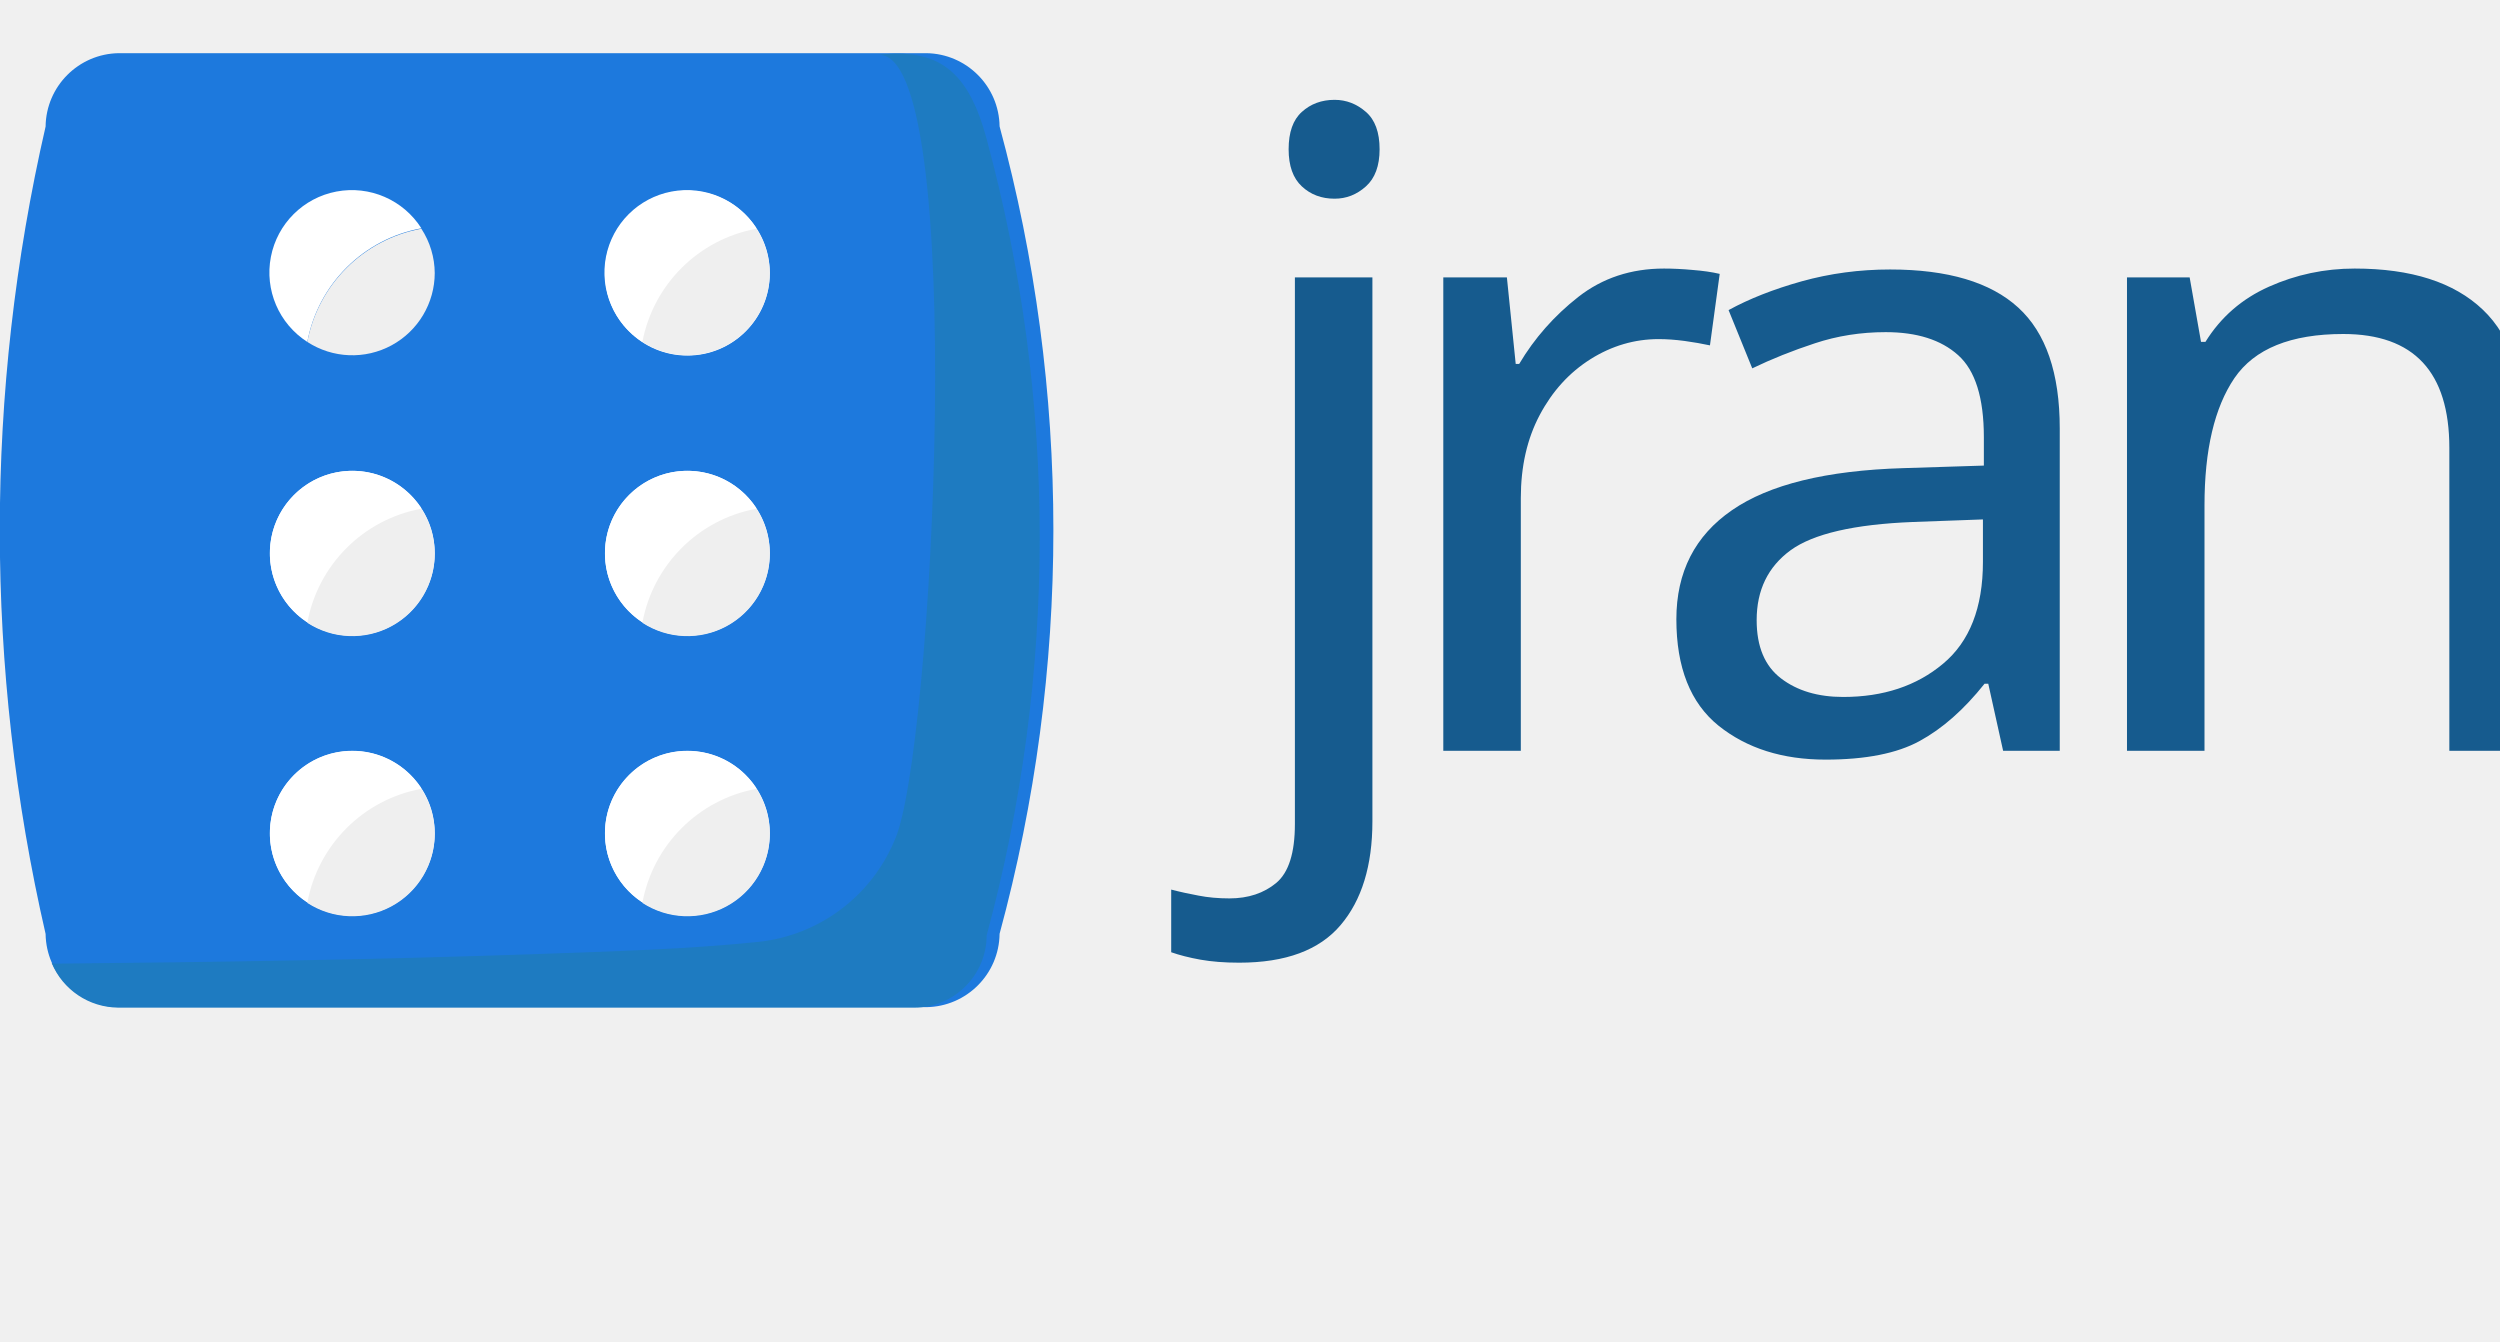
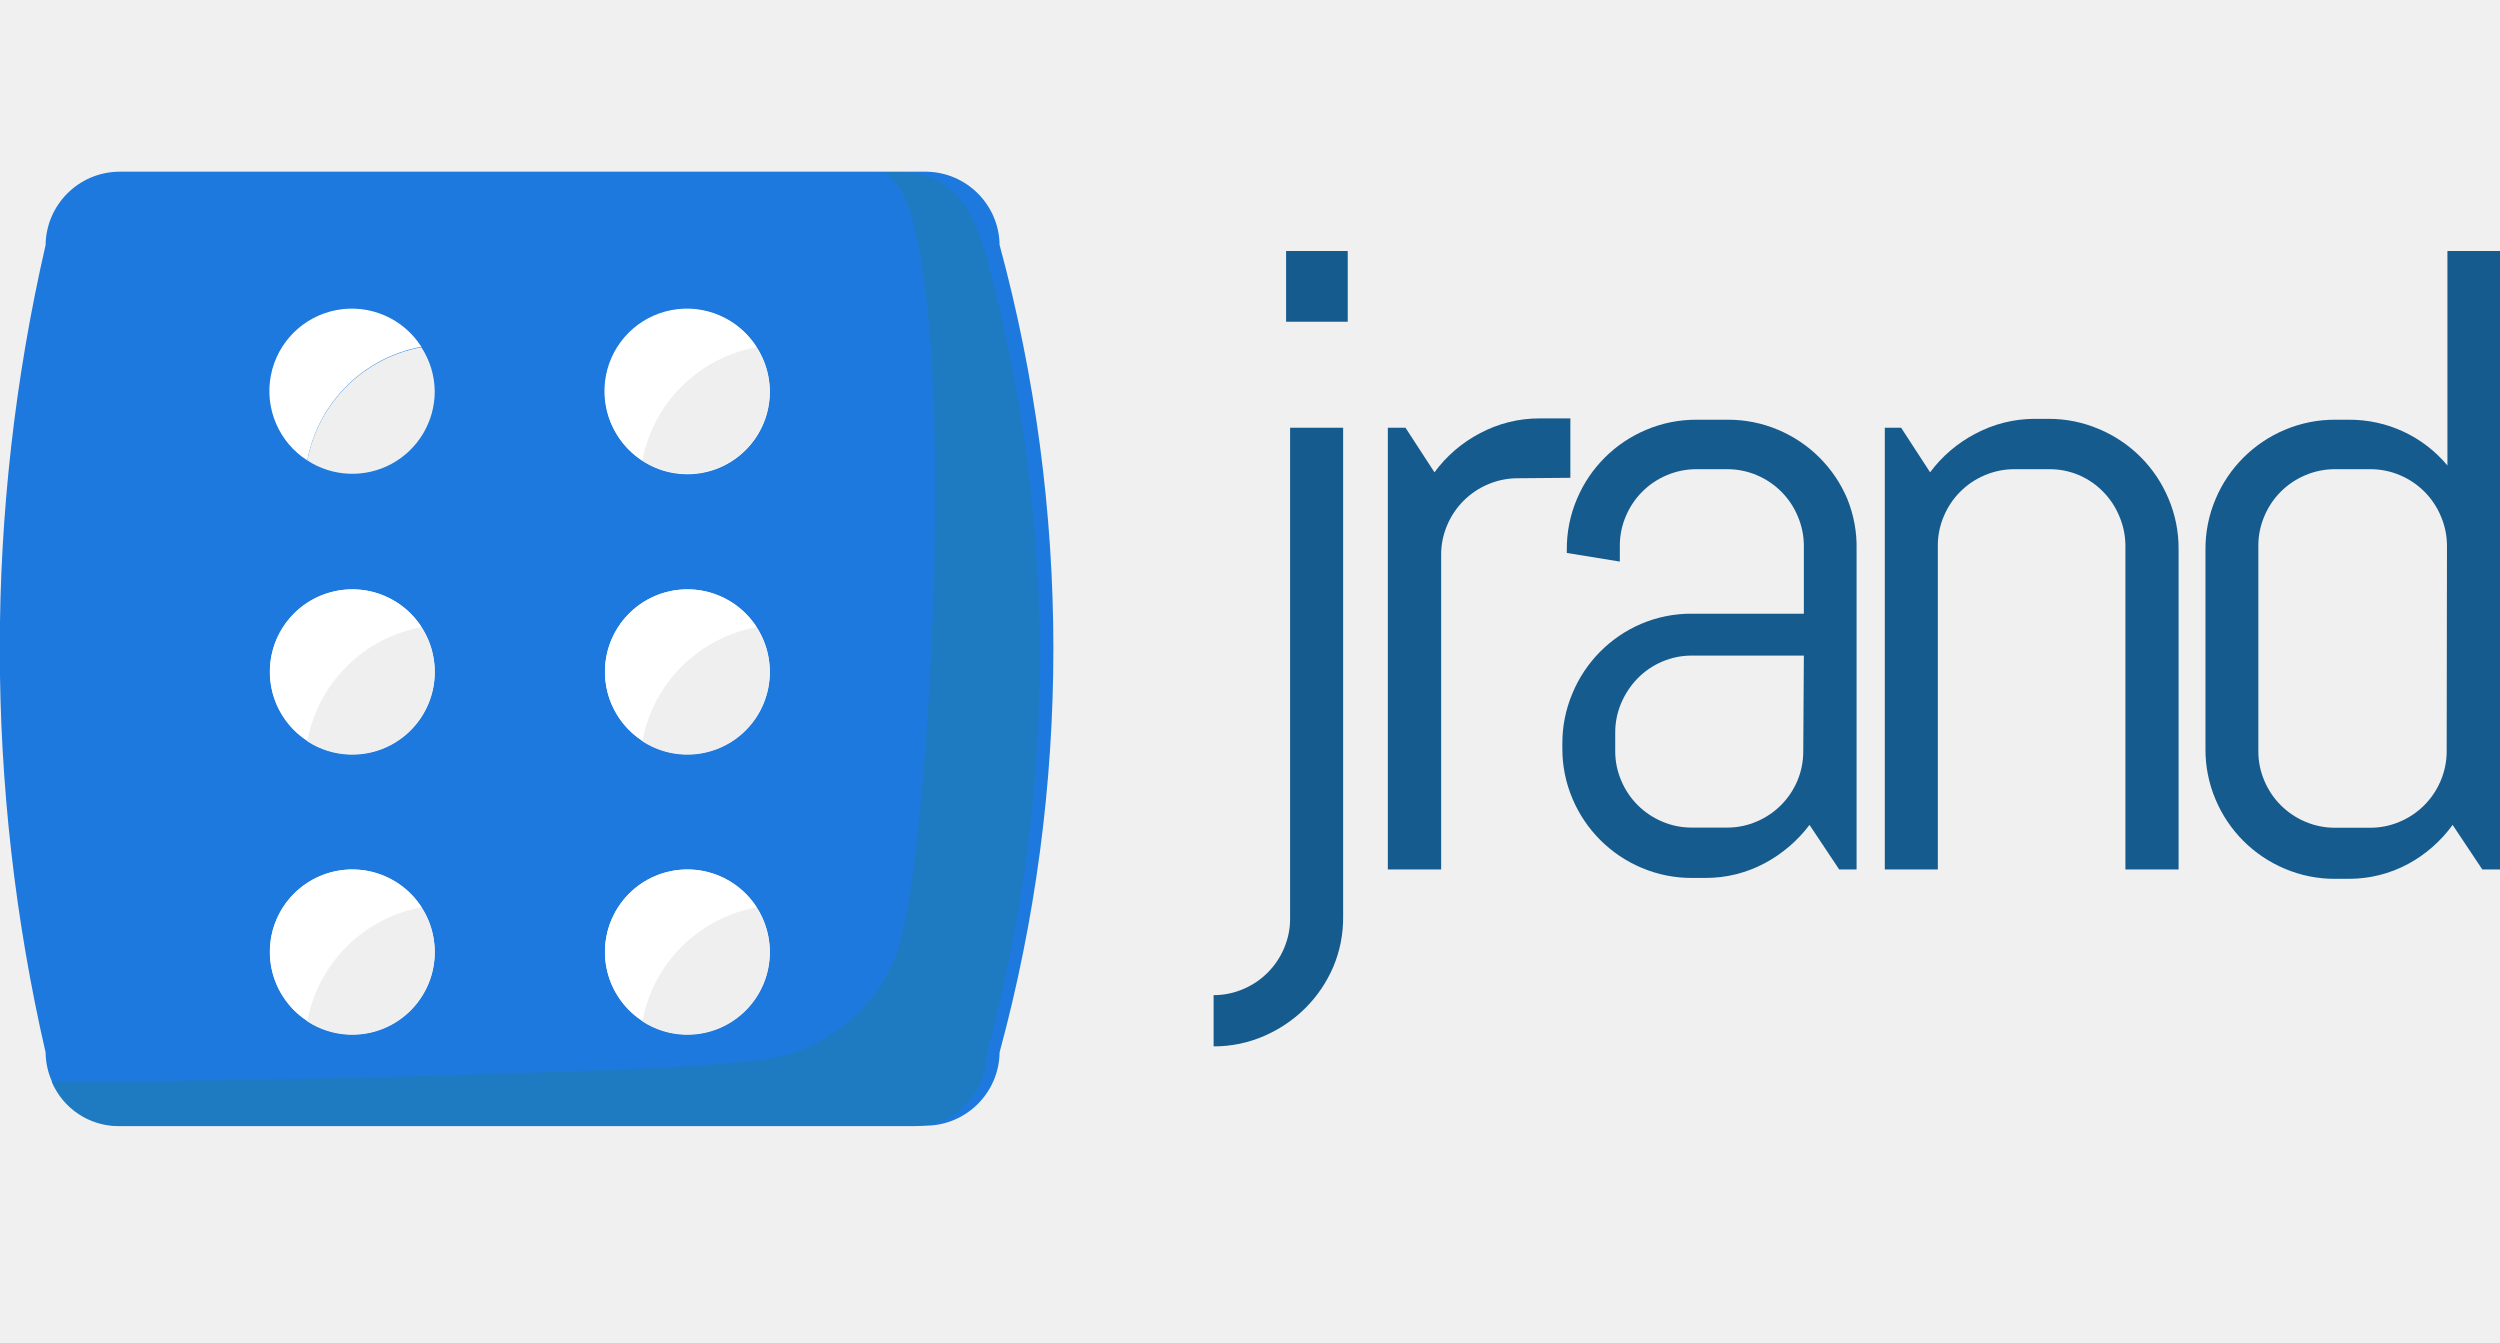
- <svg xmlns="http://www.w3.org/2000/svg" id="Layer_1" data-name="Layer 1" width="168.32" height="90.29" viewBox="0 0 168.32 90.29">
-   <defs>
-     <style>.cls-1{font-size:59.47px;fill:#165b8e;font-family:Abel-Regular, Abel;letter-spacing:-0.09em;}.cls-2{fill:#1d79dd;}.cls-3{fill:#fff;}.cls-4{fill:#efefef;}.cls-5{fill:#1e7bc1;}.cls-6{fill:none;}</style>
-   </defs>
-   <text y="-7.98" />
-   <text class="cls-1" transform="translate(82.12 50.55)">jrand</text>
-   <path class="cls-2" d="M62.37,75.79H8a5,5,0,0,1-4.93-4.93,121.3,121.3,0,0,1,0-54.36A5,5,0,0,1,8,11.56H62.37a5,5,0,0,1,4.93,4.93,103.79,103.79,0,0,1,0,54.36A5,5,0,0,1,62.37,75.79Z" transform="translate(0 -7.98)" />
-   <circle class="cls-3" cx="23.72" cy="37.25" r="5.55" />
-   <circle class="cls-3" cx="23.72" cy="56.1" r="5.55" />
-   <circle class="cls-3" cx="46.28" cy="56.1" r="5.55" />
-   <circle class="cls-3" cx="46.28" cy="37.25" r="5.55" />
-   <circle class="cls-3" cx="46.28" cy="18.39" r="5.55" />
-   <path class="cls-3" d="M28.37,23.35A5.55,5.55,0,1,0,20.69,31,9.57,9.57,0,0,1,28.37,23.35Z" transform="translate(0 -7.98)" />
-   <path class="cls-4" d="M29.27,26.38a5.52,5.52,0,0,0-.9-3A9.57,9.57,0,0,0,20.69,31a5.55,5.55,0,0,0,8.58-4.65Z" transform="translate(0 -7.98)" />
-   <path class="cls-3" d="M50.93,23.35A5.55,5.55,0,1,0,43.25,31,9.57,9.57,0,0,1,50.93,23.35Z" transform="translate(0 -7.98)" />
-   <path class="cls-4" d="M51.83,26.38a5.52,5.52,0,0,0-.9-3A9.57,9.57,0,0,0,43.25,31a5.55,5.55,0,0,0,8.58-4.65Z" transform="translate(0 -7.98)" />
-   <path class="cls-3" d="M28.37,42.2a5.55,5.55,0,1,0-7.68,7.68A9.57,9.57,0,0,1,28.37,42.2Z" transform="translate(0 -7.98)" />
-   <path class="cls-4" d="M29.27,45.23a5.52,5.52,0,0,0-.9-3,9.57,9.57,0,0,0-7.68,7.68,5.55,5.55,0,0,0,8.58-4.65Z" transform="translate(0 -7.98)" />
-   <path class="cls-3" d="M50.93,42.2a5.55,5.55,0,1,0-7.68,7.68A9.57,9.57,0,0,1,50.93,42.2Z" transform="translate(0 -7.98)" />
-   <path class="cls-4" d="M51.83,45.23a5.52,5.52,0,0,0-.9-3,9.57,9.57,0,0,0-7.68,7.68,5.55,5.55,0,0,0,8.58-4.65Z" transform="translate(0 -7.98)" />
-   <path class="cls-3" d="M28.37,61.06a5.55,5.55,0,1,0-7.68,7.68A9.57,9.57,0,0,1,28.37,61.06Z" transform="translate(0 -7.98)" />
-   <path class="cls-4" d="M29.27,64.09a5.52,5.52,0,0,0-.9-3,9.57,9.57,0,0,0-7.68,7.68,5.55,5.55,0,0,0,8.58-4.65Z" transform="translate(0 -7.98)" />
-   <path class="cls-3" d="M50.93,61.06a5.55,5.55,0,1,0-7.68,7.68A9.57,9.57,0,0,1,50.93,61.06Z" transform="translate(0 -7.98)" />
-   <path class="cls-4" d="M51.83,64.09a5.52,5.52,0,0,0-.9-3,9.57,9.57,0,0,0-7.68,7.68,5.55,5.55,0,0,0,8.58-4.65Z" transform="translate(0 -7.98)" />
-   <path class="cls-3" d="M54.89,0" transform="translate(0 -7.98)" />
-   <path class="cls-5" d="M3.48,72.82a4.88,4.88,0,0,0,4.48,3h53.6a4.88,4.88,0,0,0,4.87-4.87,102.35,102.35,0,0,0,0-53.6c-1.24-4.65-3.29-6.16-7.37-5.67,6.19-.75,3.78,47.35,1.16,52.9a11.23,11.23,0,0,1-9.11,6.81c-4.92.51-9.9.64-14.85.82-10.85.38-21.7.55-32.56.65Z" transform="translate(0 -7.98)" />
-   <path class="cls-6" d="M62.37,75.79H8a5,5,0,0,1-4.93-4.93,121.3,121.3,0,0,1,0-54.36A5,5,0,0,1,8,11.56H62.37a5,5,0,0,1,4.93,4.93,103.79,103.79,0,0,1,0,54.36A5,5,0,0,1,62.37,75.79Z" transform="translate(0 -7.98)" />
+ <svg xmlns="http://www.w3.org/2000/svg" id="Layer_1" data-name="Layer 1" width="168.32" height="90.38" viewBox="0 0 168.32 90.38">
+   <path d="M89.77,65.09a8.82,8.82,0,0,1-1.87,2.77,9,9,0,0,1-2.79,1.89,8.4,8.4,0,0,1-3.4.7V67a5,5,0,0,0,2-.41,5.15,5.15,0,0,0,2.74-2.74,5,5,0,0,0,.41-2V28.8h3.57V61.7A8.45,8.45,0,0,1,89.77,65.09ZM86.59,21.66V16.9h4.15v4.76Z" fill="#165b8e" />
+   <path d="M102.18,32.2a5.05,5.05,0,0,0-2,.41,5.15,5.15,0,0,0-2.74,2.74,5,5,0,0,0-.41,2V58.54H93.44V28.8h1.19l1.95,3a8.93,8.93,0,0,1,3.06-2.63,8.48,8.48,0,0,1,4-1h2.09v4Z" fill="#165b8e" />
+   <path d="M123.83,58.54l-2-3a9.24,9.24,0,0,1-3,2.57,8.4,8.4,0,0,1-4,1h-.9a8.56,8.56,0,0,1-3.4-.68,8.72,8.72,0,0,1-4.66-4.66,8.55,8.55,0,0,1-.68-3.4v-.29a8.55,8.55,0,0,1,.68-3.4A8.72,8.72,0,0,1,110.5,42a8.56,8.56,0,0,1,3.4-.68h7.55V36.76a5.06,5.06,0,0,0-.41-2A5.15,5.15,0,0,0,118.3,32a5.06,5.06,0,0,0-2-.41h-2.09a5.05,5.05,0,0,0-2,.41,5.15,5.15,0,0,0-2.74,2.74,5,5,0,0,0-.41,2v1.07l-3.57-.58V37a8.55,8.55,0,0,1,.68-3.4,8.72,8.72,0,0,1,4.66-4.66,8.56,8.56,0,0,1,3.4-.68h2.09a8.56,8.56,0,0,1,3.4.68,8.72,8.72,0,0,1,4.66,4.66A8.56,8.56,0,0,1,125,37V58.54Zm-2.38-14.4H113.9a5,5,0,0,0-2,.41,5.1,5.1,0,0,0-1.64,1.12,5.39,5.39,0,0,0-1.1,1.65,5,5,0,0,0-.41,2v1.25a5,5,0,0,0,.41,2,5.15,5.15,0,0,0,2.74,2.74,5,5,0,0,0,2,.41h2.38a5,5,0,0,0,2-.41A5.15,5.15,0,0,0,121,52.6a5.05,5.05,0,0,0,.41-2Z" fill="#165b8e" />
+   <path d="M143.1,58.54V36.76a5.06,5.06,0,0,0-.41-2A5.15,5.15,0,0,0,140,32a5.06,5.06,0,0,0-2-.41h-2.38a5.05,5.05,0,0,0-2,.41,5.15,5.15,0,0,0-2.74,2.74,5,5,0,0,0-.41,2V58.54h-3.57V28.8H128l1.95,3A8.93,8.93,0,0,1,133,29.2a8.48,8.48,0,0,1,4-1h.9a8.56,8.56,0,0,1,3.4.68A8.72,8.72,0,0,1,146,33.57a8.56,8.56,0,0,1,.68,3.4V58.54Z" fill="#165b8e" />
+   <path d="M167.13,58.54l-2-3a9,9,0,0,1-3,2.63,8.4,8.4,0,0,1-4,1h-.9a8.56,8.56,0,0,1-3.4-.68,8.72,8.72,0,0,1-4.66-4.66,8.55,8.55,0,0,1-.68-3.4V37a8.55,8.55,0,0,1,.68-3.4,8.72,8.72,0,0,1,4.66-4.66,8.56,8.56,0,0,1,3.4-.68h.9a8.56,8.56,0,0,1,6.65,3.08V16.9h3.57V58.54Zm-2.38-21.78a5.06,5.06,0,0,0-.41-2A5.15,5.15,0,0,0,161.6,32a5.06,5.06,0,0,0-2-.41H157.2a5.05,5.05,0,0,0-2,.41,5.15,5.15,0,0,0-2.74,2.74,5,5,0,0,0-.41,2V50.58a5,5,0,0,0,.41,2,5.15,5.15,0,0,0,2.74,2.74,5,5,0,0,0,2,.41h2.38a5,5,0,0,0,2-.41,5.15,5.15,0,0,0,2.74-2.74,5.05,5.05,0,0,0,.41-2Z" fill="#165b8e" />
+   <path d="M62.37,75.79H8a5,5,0,0,1-4.93-4.93,121.3,121.3,0,0,1,0-54.36A5,5,0,0,1,8,11.56H62.37a5,5,0,0,1,4.93,4.93,103.79,103.79,0,0,1,0,54.36A5,5,0,0,1,62.37,75.79Z" fill="#1d79dd" />
+   <circle cx="23.72" cy="45.23" r="5.55" fill="#fff" />
+   <circle cx="23.72" cy="64.09" r="5.55" fill="#fff" />
+   <circle cx="46.28" cy="64.09" r="5.55" fill="#fff" />
+   <circle cx="46.28" cy="45.23" r="5.55" fill="#fff" />
+   <circle cx="46.28" cy="26.38" r="5.55" fill="#fff" />
+   <path d="M28.37,23.35A5.55,5.55,0,1,0,20.69,31,9.57,9.57,0,0,1,28.37,23.35Z" fill="#fff" />
+   <path d="M29.27,26.38a5.52,5.52,0,0,0-.9-3A9.57,9.57,0,0,0,20.69,31a5.55,5.55,0,0,0,8.58-4.65Z" fill="#efefef" />
+   <path d="M50.93,23.35A5.55,5.55,0,1,0,43.25,31,9.57,9.57,0,0,1,50.93,23.35Z" fill="#fff" />
+   <path d="M51.83,26.38a5.52,5.52,0,0,0-.9-3A9.57,9.57,0,0,0,43.25,31a5.55,5.55,0,0,0,8.58-4.65Z" fill="#efefef" />
+   <path d="M28.37,42.2a5.55,5.55,0,1,0-7.68,7.68A9.57,9.57,0,0,1,28.37,42.2Z" fill="#fff" />
+   <path d="M29.27,45.23a5.52,5.52,0,0,0-.9-3,9.57,9.57,0,0,0-7.68,7.68,5.55,5.55,0,0,0,8.58-4.65Z" fill="#efefef" />
+   <path d="M50.93,42.2a5.55,5.55,0,1,0-7.68,7.68A9.57,9.57,0,0,1,50.93,42.2Z" fill="#fff" />
+   <path d="M51.83,45.23a5.52,5.52,0,0,0-.9-3,9.57,9.57,0,0,0-7.68,7.68,5.55,5.55,0,0,0,8.58-4.65Z" fill="#efefef" />
+   <path d="M28.37,61.06a5.55,5.55,0,1,0-7.68,7.68A9.57,9.57,0,0,1,28.37,61.06Z" fill="#fff" />
+   <path d="M29.27,64.09a5.52,5.52,0,0,0-.9-3,9.57,9.57,0,0,0-7.68,7.68,5.55,5.55,0,0,0,8.58-4.65Z" fill="#efefef" />
+   <path d="M50.93,61.06a5.55,5.55,0,1,0-7.68,7.68A9.57,9.57,0,0,1,50.93,61.06Z" fill="#fff" />
+   <path d="M51.83,64.09a5.52,5.52,0,0,0-.9-3,9.57,9.57,0,0,0-7.68,7.68,5.55,5.55,0,0,0,8.58-4.65Z" fill="#efefef" />
+   <path d="M3.48,72.82a4.88,4.88,0,0,0,4.48,3h53.6a4.88,4.88,0,0,0,4.87-4.87,102.35,102.35,0,0,0,0-53.6c-1.24-4.65-3.29-6.16-7.37-5.67,6.19-.75,3.78,47.35,1.16,52.9a11.23,11.23,0,0,1-9.11,6.81c-4.92.51-9.9.64-14.85.82-10.85.38-21.7.55-32.56.65Z" fill="#1e7bc1" />
+   <path d="M62.37,75.79H8a5,5,0,0,1-4.93-4.93,121.3,121.3,0,0,1,0-54.36A5,5,0,0,1,8,11.56H62.37a5,5,0,0,1,4.93,4.93,103.79,103.79,0,0,1,0,54.36A5,5,0,0,1,62.37,75.79Z" fill="none" />
</svg>
